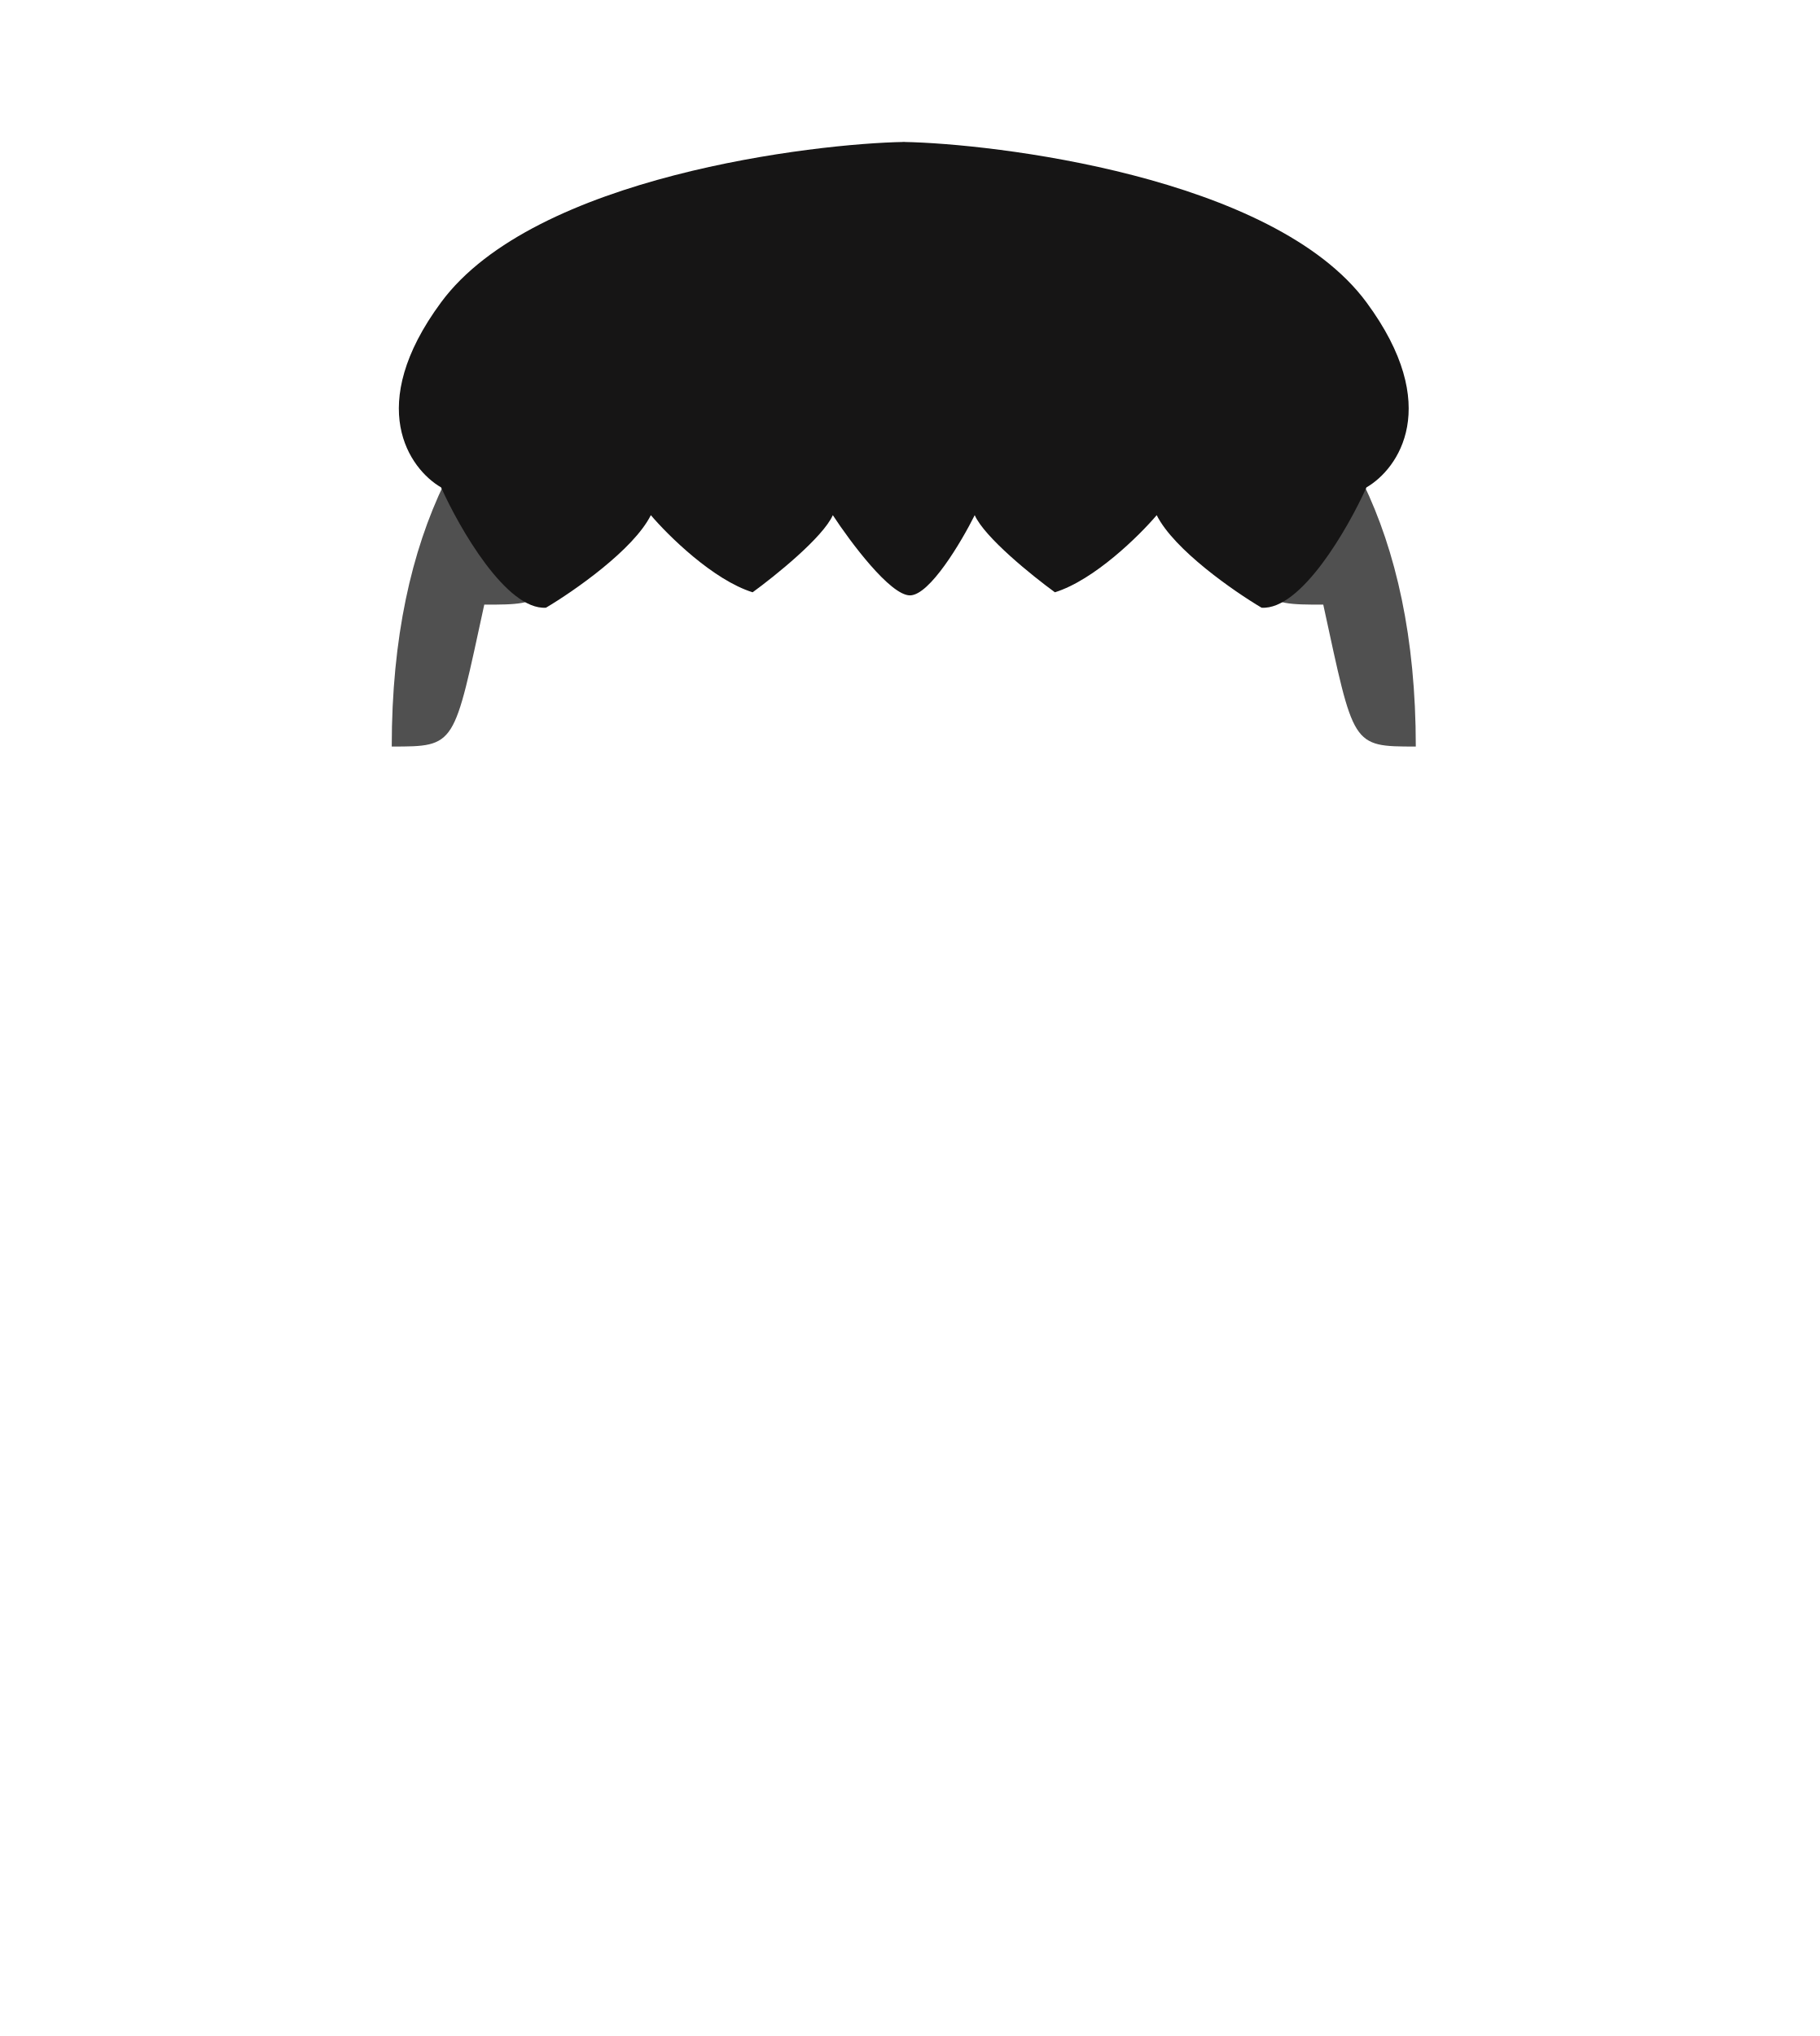
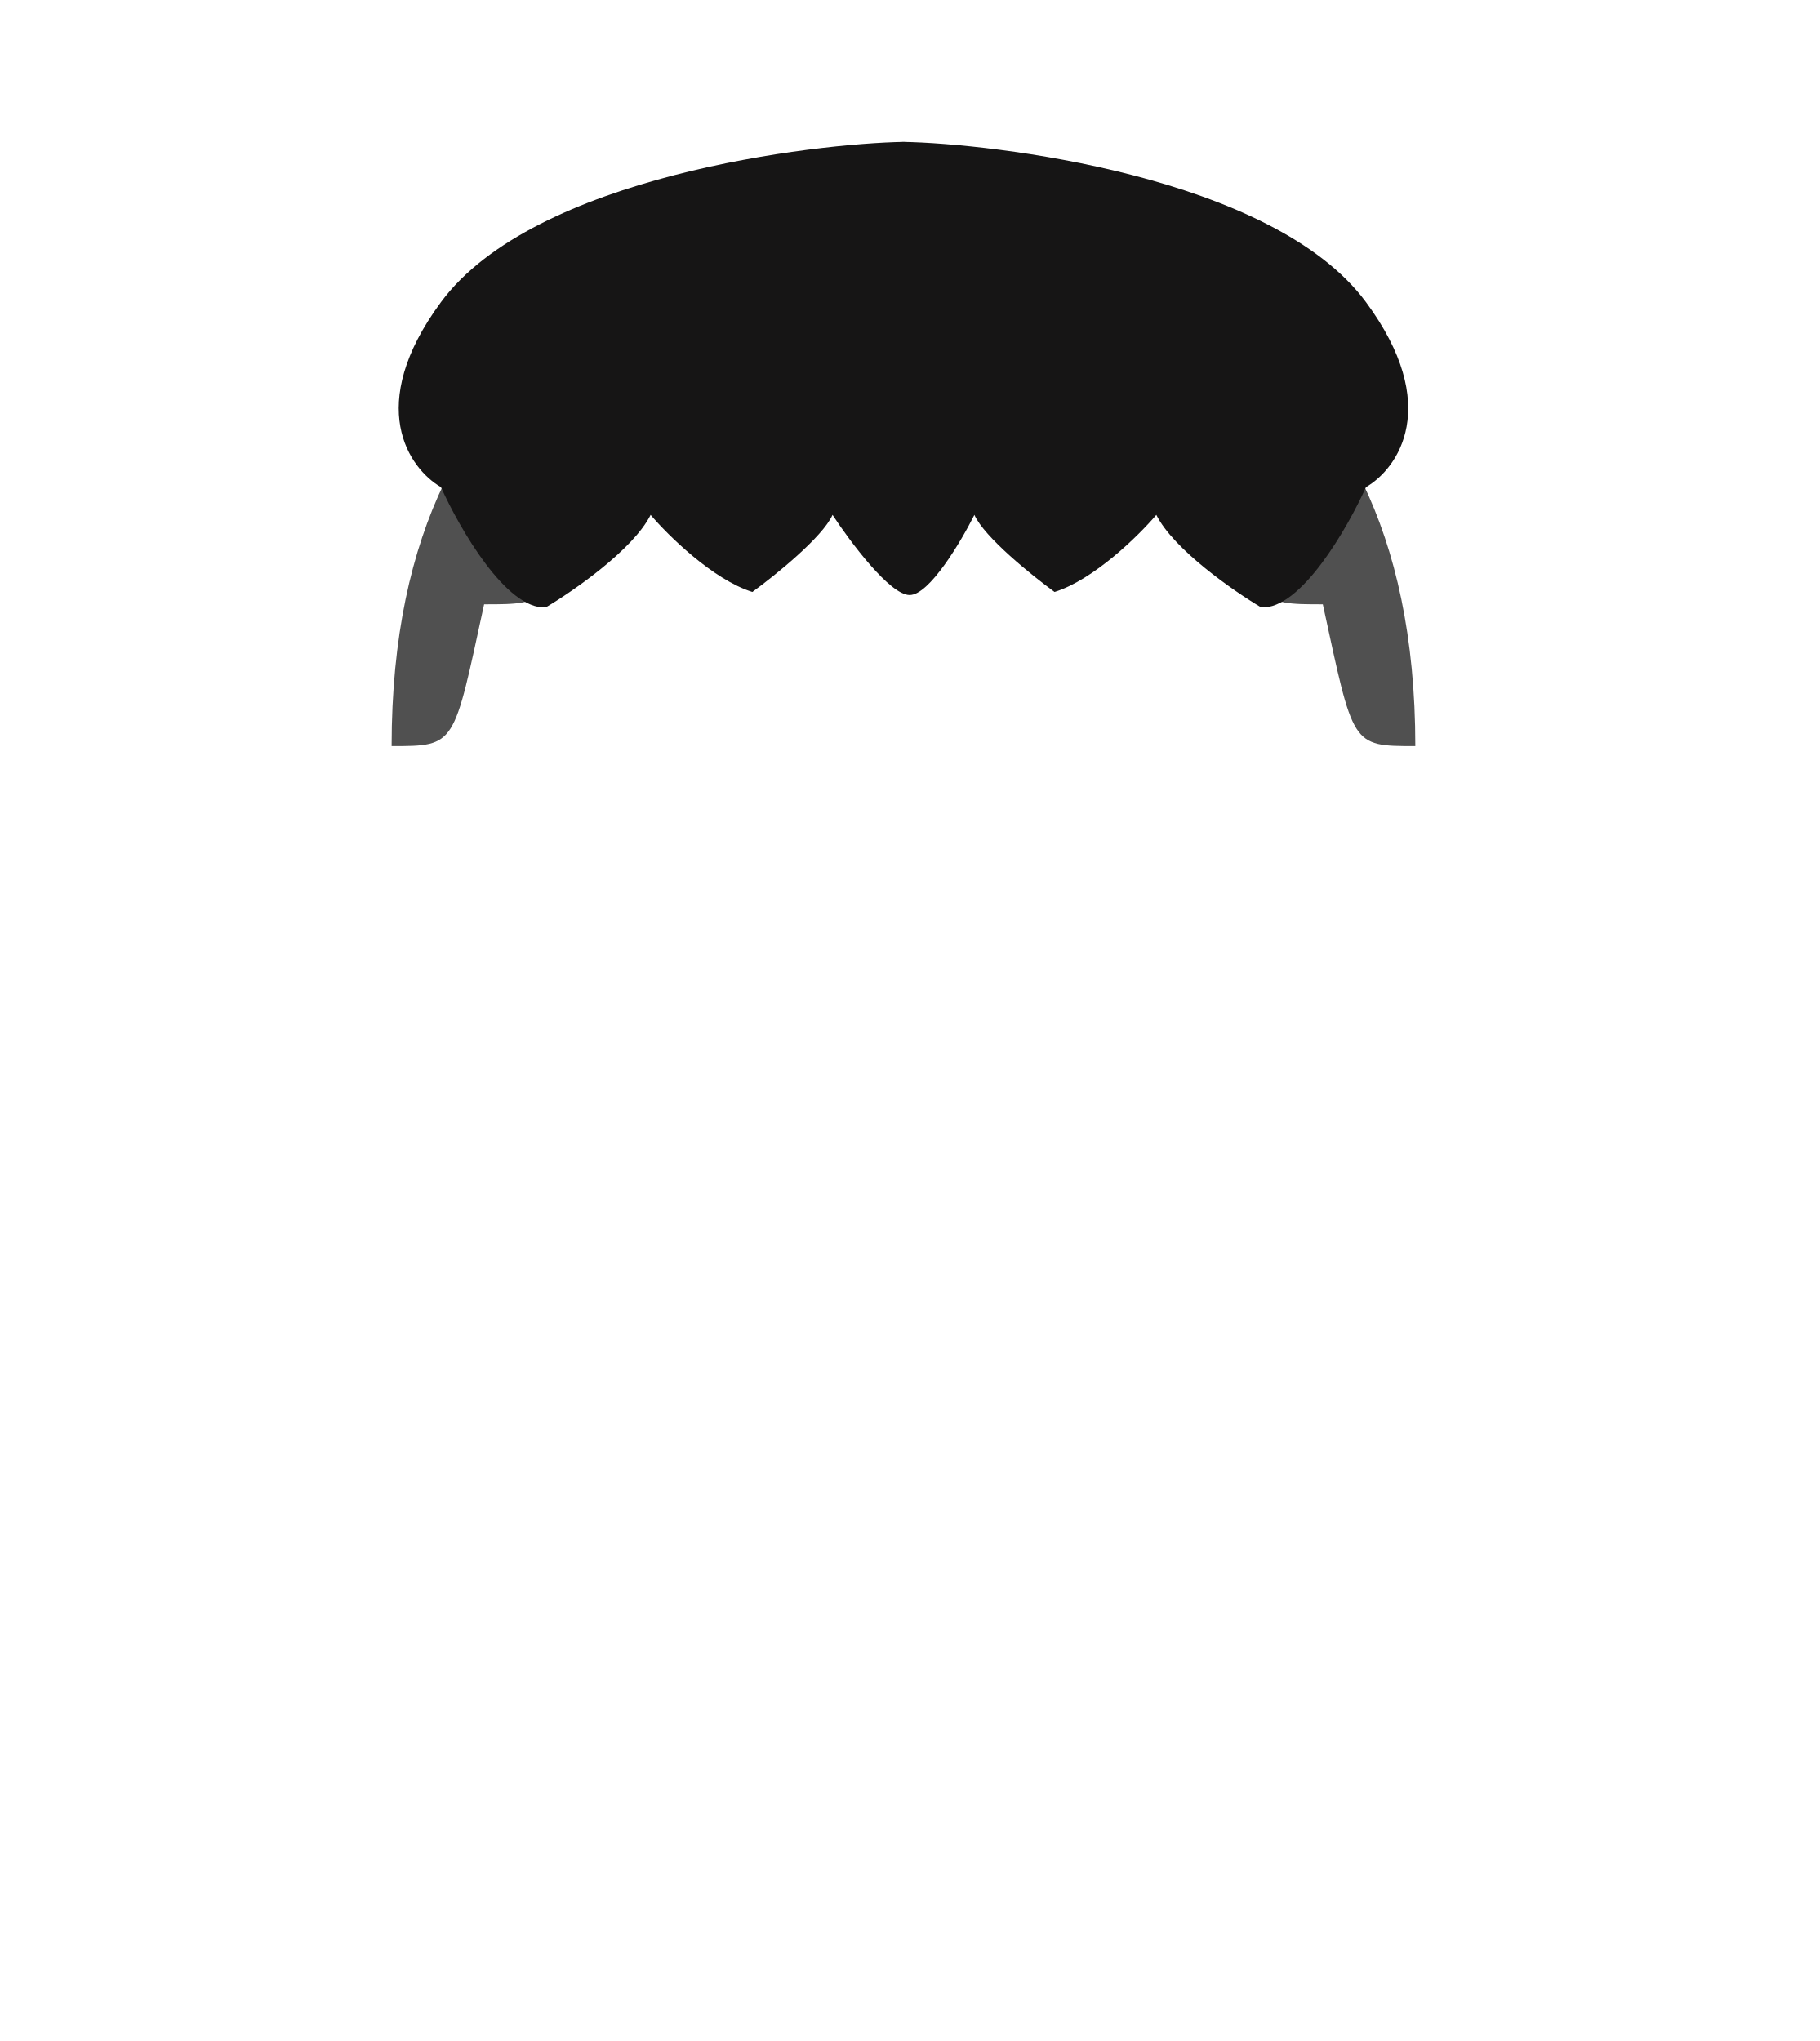
- <svg xmlns="http://www.w3.org/2000/svg" width="295" height="330" viewBox="0 0 295 330" fill="none">
+ <svg xmlns="http://www.w3.org/2000/svg" width="295" height="331" viewBox="0 0 295 331" fill="none">
  <path opacity="0.75" d="M63.5 121C63.5 50.2 115 39 146 39H147C178 39 229.5 50.2 229.5 121C219 121 219.5 121 214.5 98C204 98 204 98 198.5 79.5C186.667 78.167 159.8 75.5 147 75.5H146C133.2 75.5 106.333 78.167 94.5 79.5C89 98 89 98 78.5 98C73.5 121 74 121 63.5 121Z" fill="#161515" />
  <path d="M71.5 79C66.333 76 59.1 65.8 71.5 49C86.626 28.507 132.227 23.25 146.5 23.009C146.147 23.003 145.814 23 145.5 23H147.5C147.186 23 146.853 23.003 146.5 23.009C160.773 23.25 206.374 28.507 221.5 49C233.9 65.8 226.667 76 221.5 79C218.5 85.667 210.9 98.9 204.5 98.5C200 95.833 190.3 89.1 187.5 83.5C184.667 86.833 177.4 94 171 96C167.333 93.333 159.6 87.1 158 83.5C155.833 87.833 150.7 96.5 147.5 96.5C144.3 96.5 137.833 87.833 135 83.5C133.4 87.1 125.667 93.333 122 96C115.6 94 108.333 86.833 105.5 83.5C102.7 89.1 93 95.833 88.5 98.5C82.1 98.9 74.5 85.667 71.5 79Z" fill="#161515" />
</svg>
